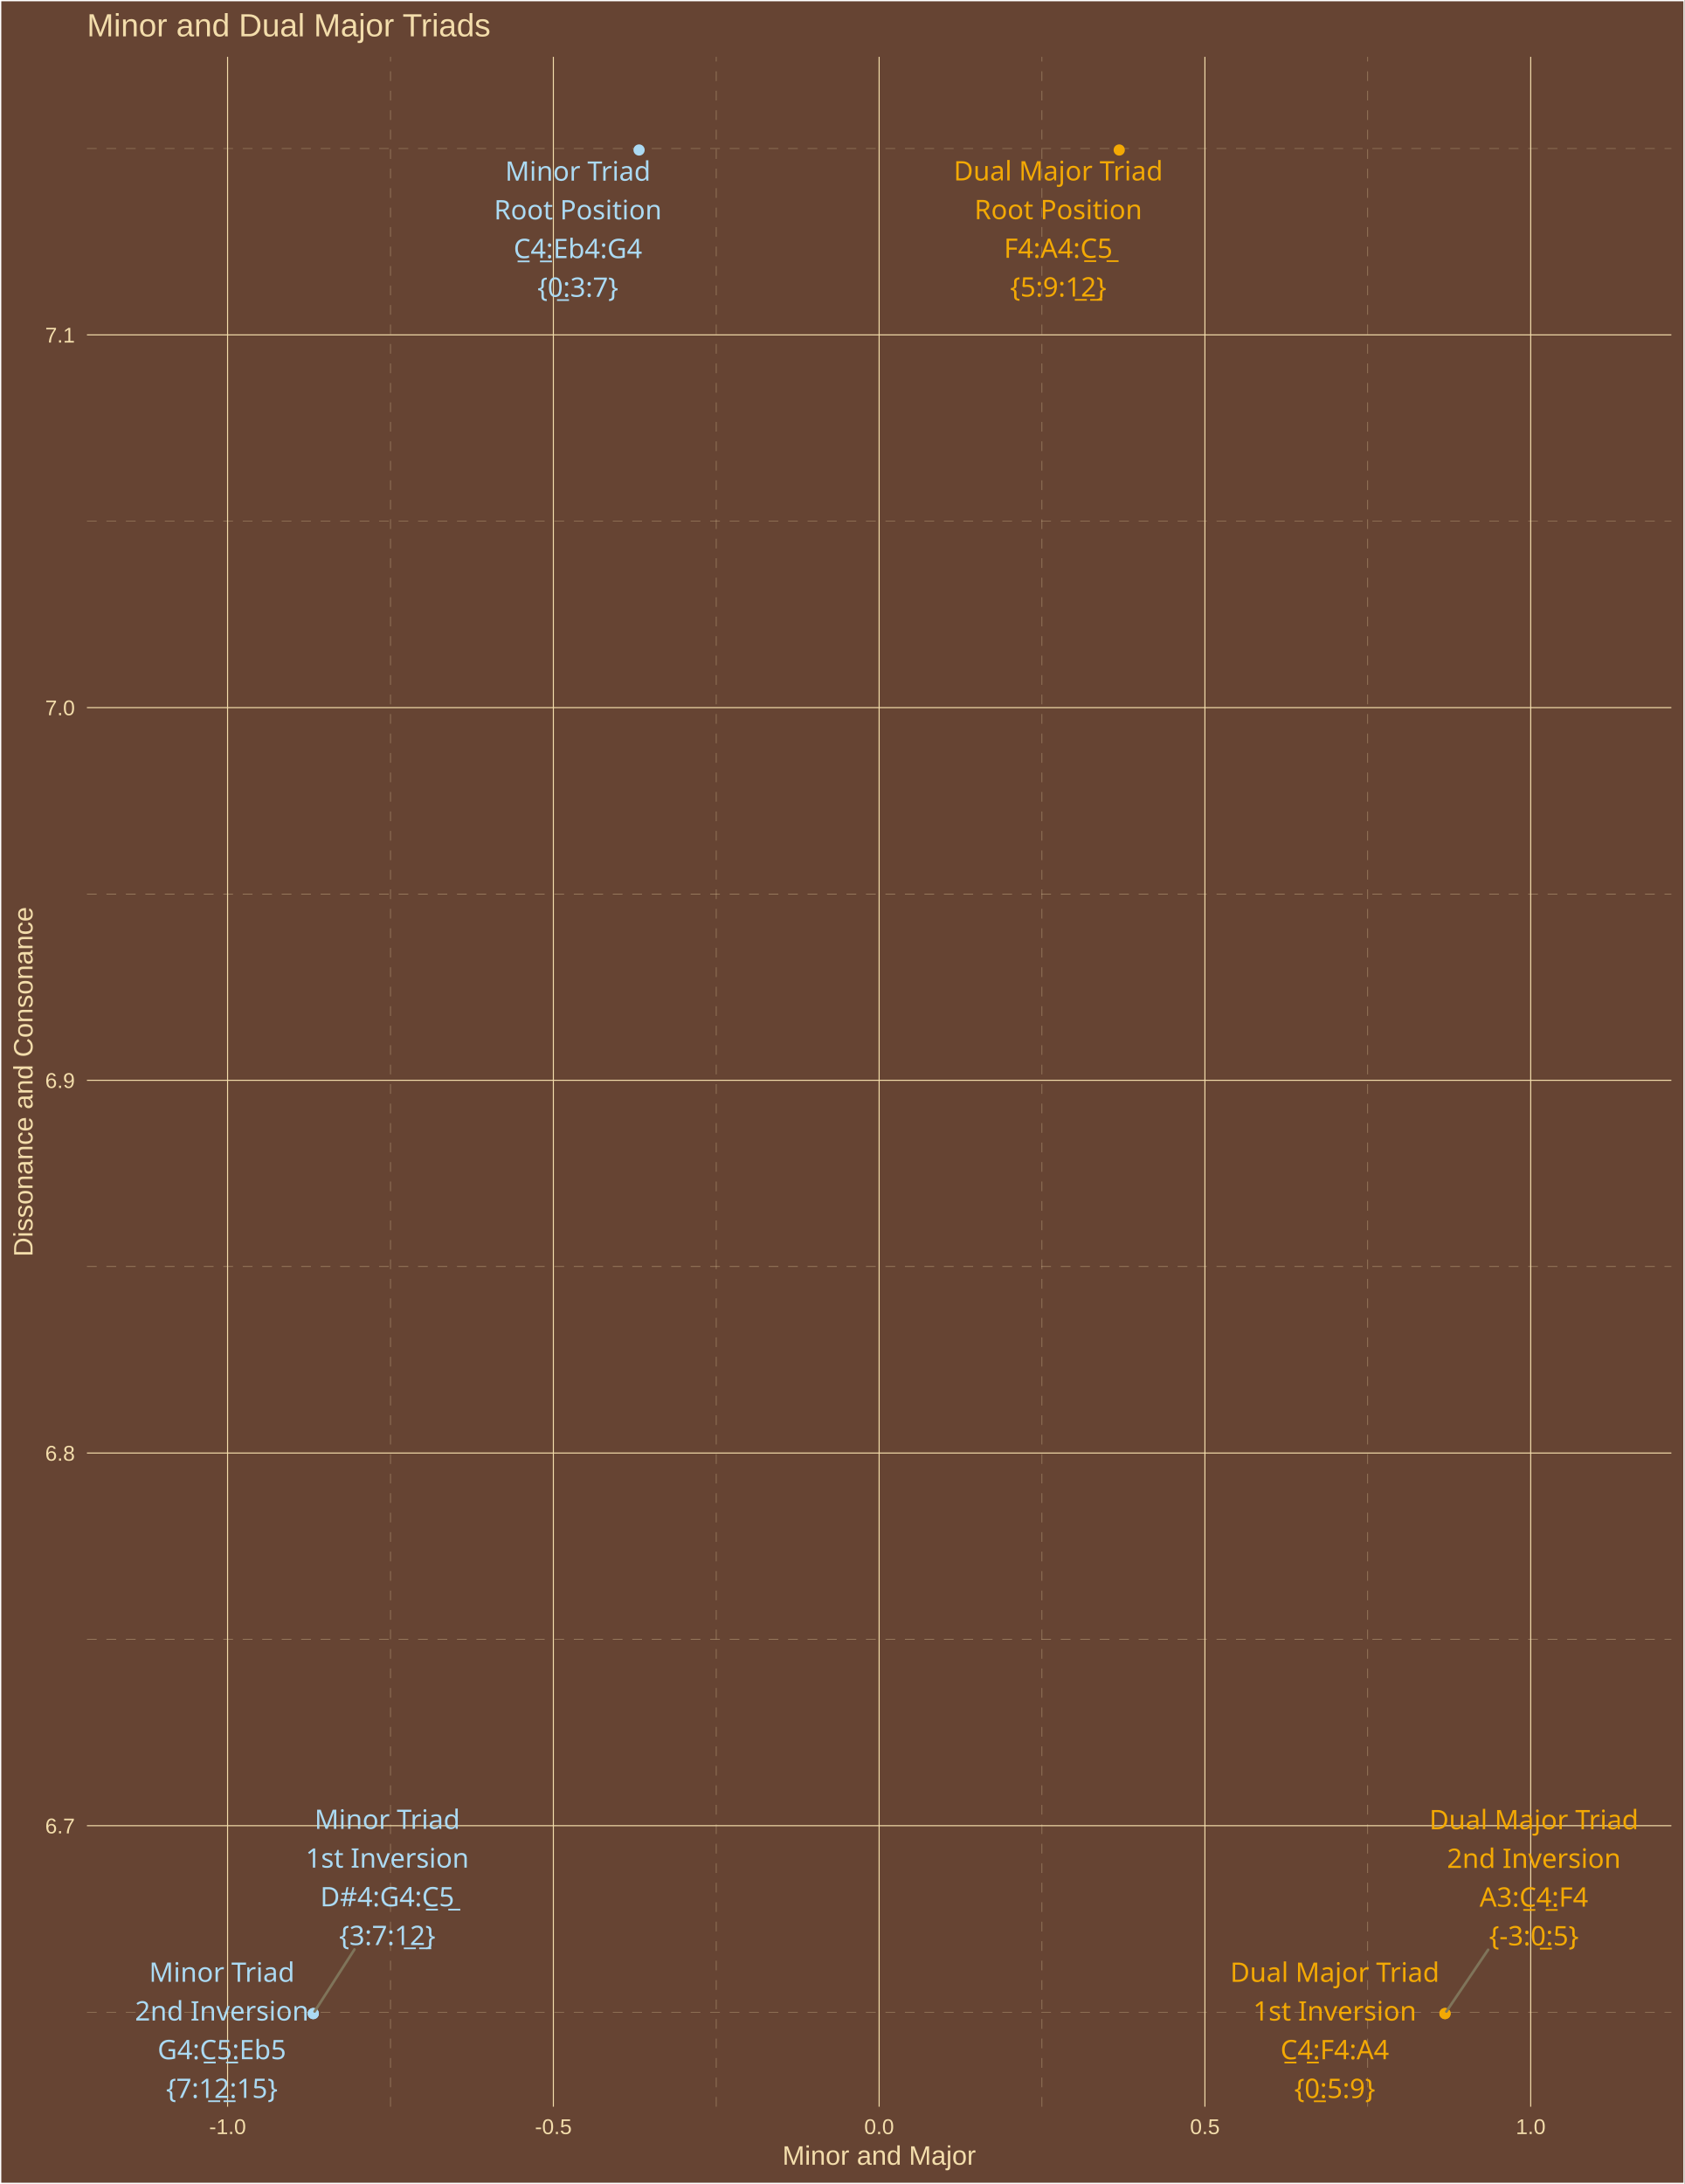
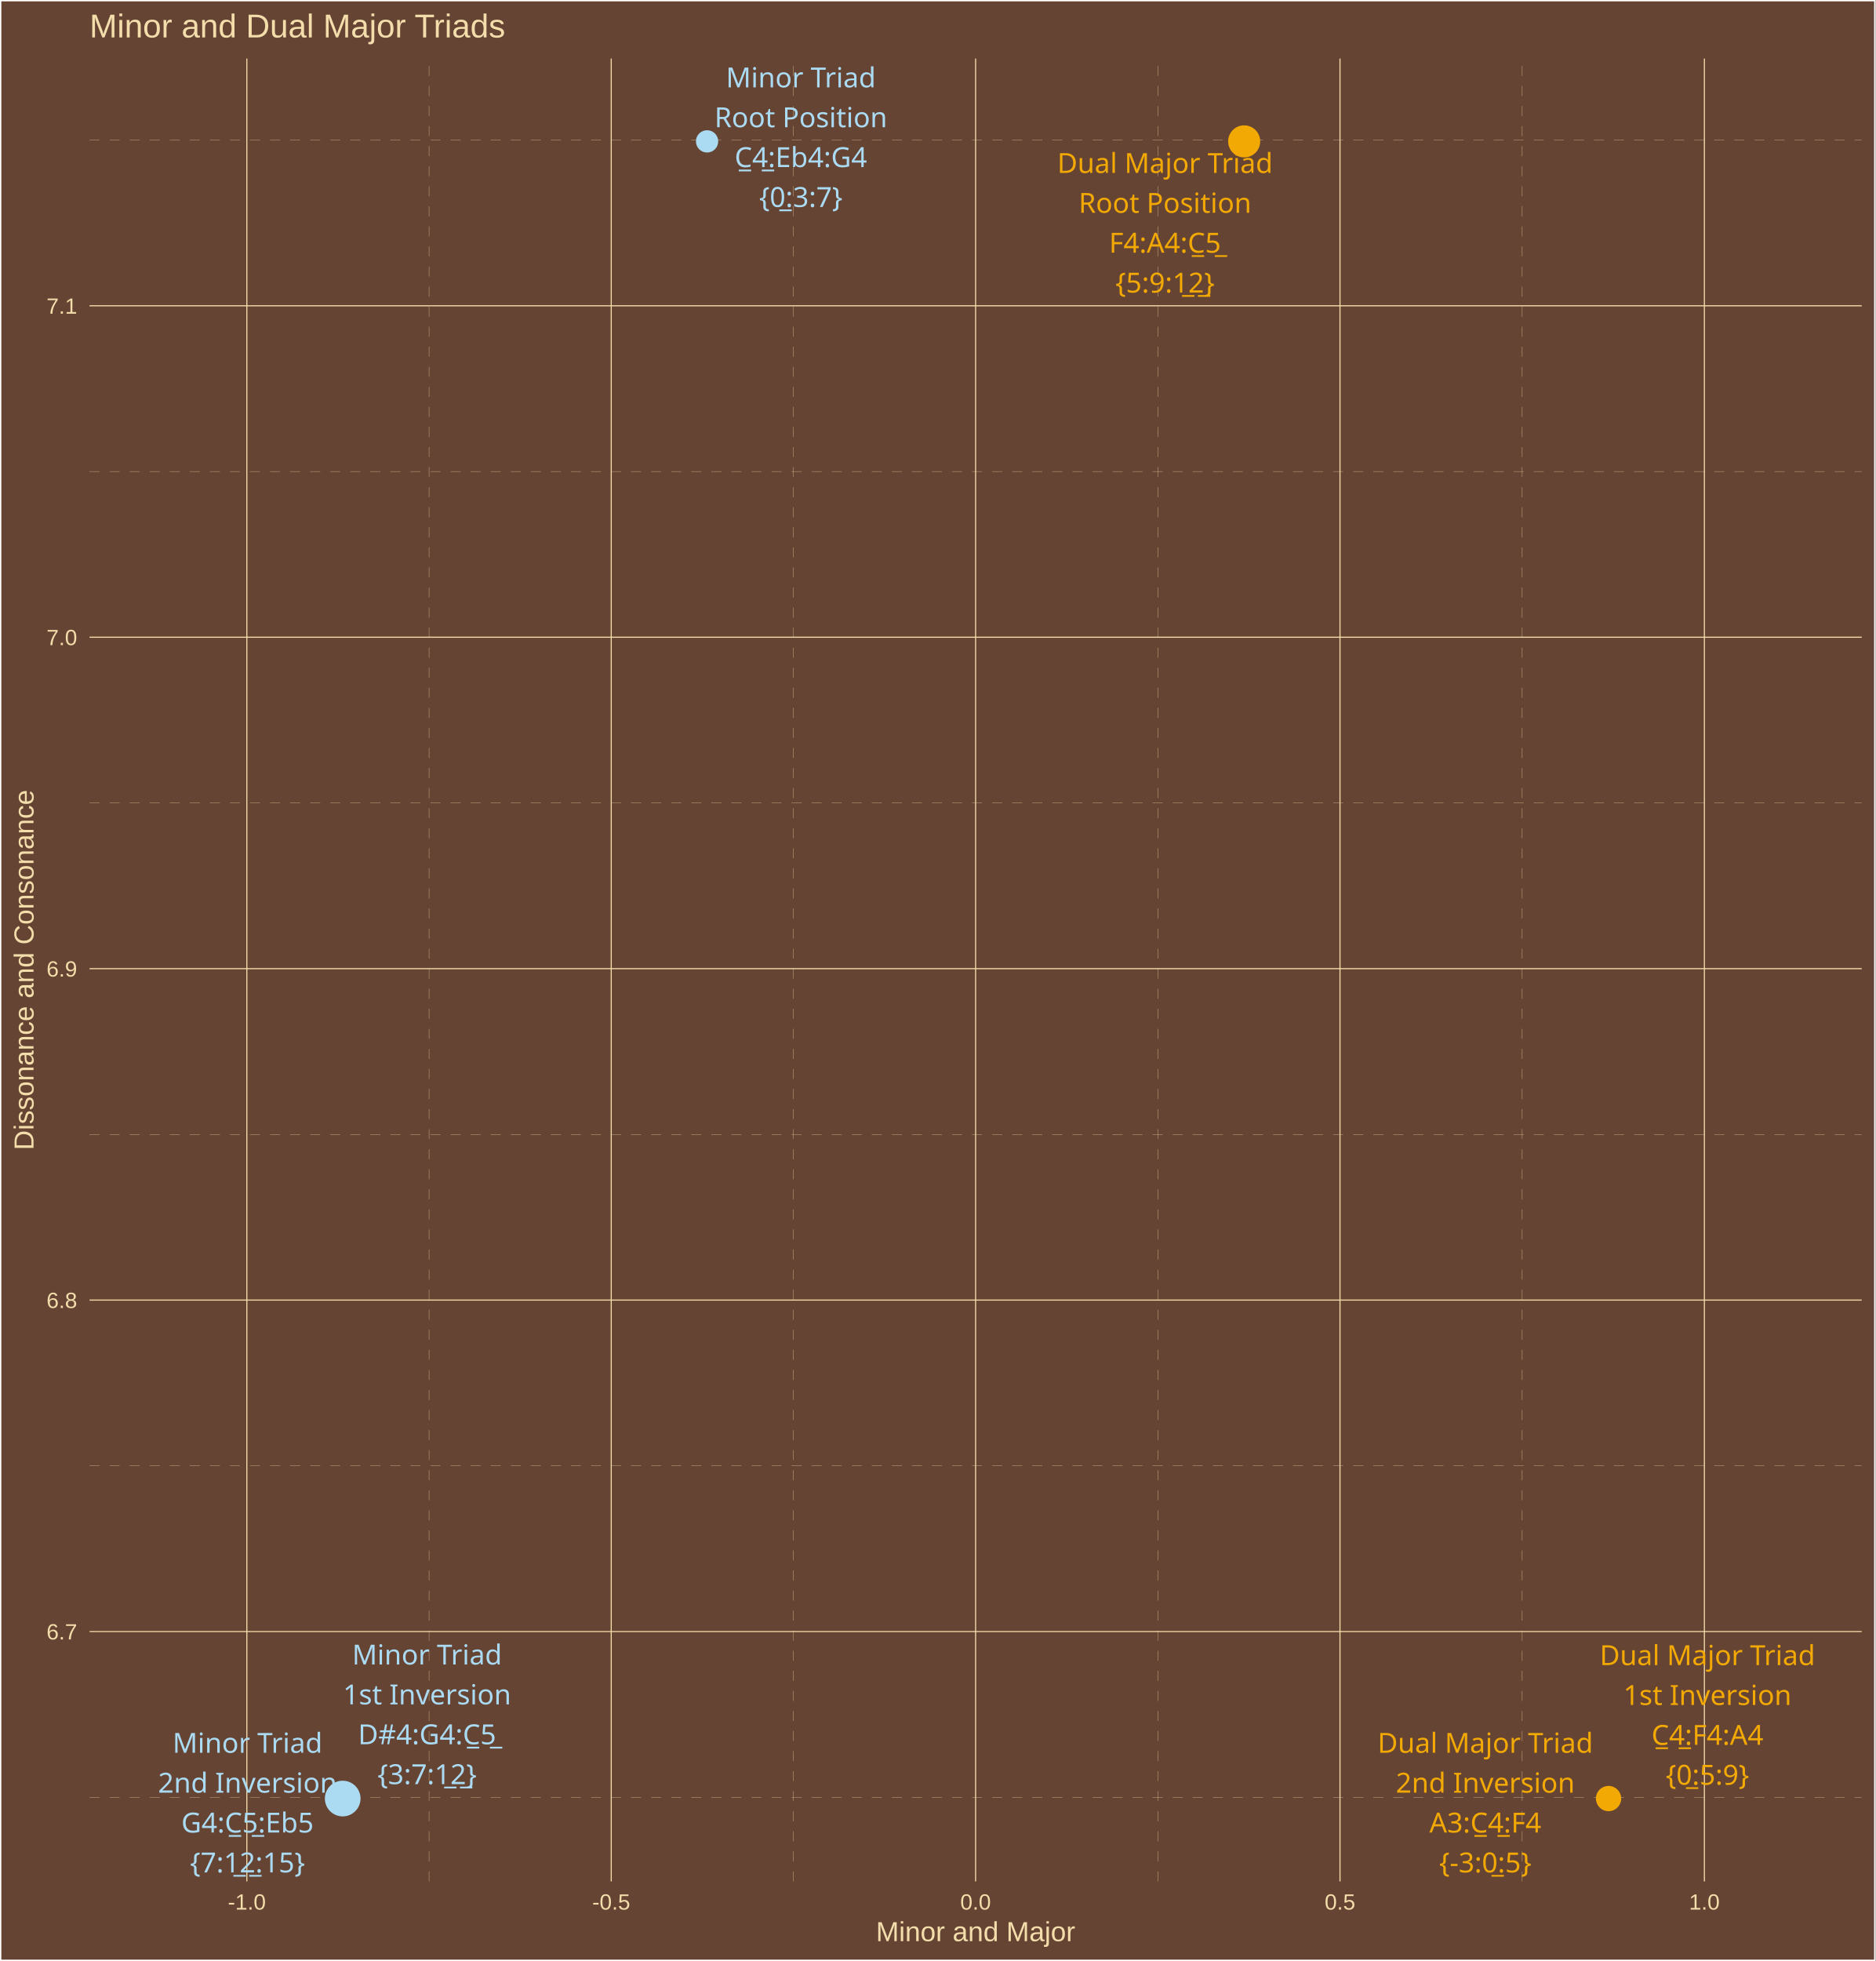
- <svg xmlns="http://www.w3.org/2000/svg" class="svglite" width="692.00pt" height="897.00pt" viewBox="0 0 692.00 897.00">
+ <svg xmlns="http://www.w3.org/2000/svg" class="svglite" width="748.00pt" height="782.00pt" viewBox="0 0 748.00 782.00">
  <defs>
    <style type="text/css">
    .svglite line, .svglite polyline, .svglite polygon, .svglite path, .svglite rect, .svglite circle {
      fill: none;
      stroke: #000000;
      stroke-linecap: round;
      stroke-linejoin: round;
      stroke-miterlimit: 10.00;
    }
    .svglite text {
      white-space: pre;
    }
  </style>
  </defs>
  <rect width="100%" height="100%" style="stroke: none; fill: #664433;" />
  <defs>
-     <clipPath id="cpMC4wMHw2OTIuMDB8MC4wMHw4OTcuMDA=">
-       <rect x="0.00" y="0.00" width="692.00" height="897.00" />
+     <clipPath id="cpMC4wMHw3NDguMDB8MC4wMHw3ODIuMDA=">
+       <rect x="0.00" y="0.00" width="748.00" height="782.00" />
    </clipPath>
  </defs>
-   <g clip-path="url(#cpMC4wMHw2OTIuMDB8MC4wMHw4OTcuMDA=)">
-     <rect x="-0" y="0" width="692.00" height="897.00" style="stroke-width: 1.07; stroke: #FFFFFF; fill: #664433;" />
+   <g clip-path="url(#cpMC4wMHw3NDguMDB8MC4wMHw3ODIuMDA=)">
+     <rect x="-0" y="0" width="748.00" height="782.00" style="stroke-width: 1.07; stroke: #FFFFFF; fill: #664433;" />
  </g>
  <defs>
-     <clipPath id="cpMzUuNzF8Njg2LjUyfDIzLjM0fDg2NS4yNw==">
-       <rect x="35.71" y="23.34" width="650.81" height="841.93" />
+     <clipPath id="cpMzUuNzF8NzQyLjUyfDIzLjM0fDc1MC4yNw==">
+       <rect x="35.71" y="23.34" width="706.81" height="726.93" />
    </clipPath>
  </defs>
-   <g clip-path="url(#cpMzUuNzF8Njg2LjUyfDIzLjM0fDg2NS4yNw==)">
-     <rect x="35.71" y="23.34" width="650.81" height="841.93" style="stroke-width: 1.07; stroke: none; fill: #664433;" />
-     <polyline points="35.71,826.39 686.52,826.39 " style="stroke-width: 0.11; stroke: #F3DDAB; stroke-dasharray: 4.00,4.00; stroke-linecap: butt;" />
-     <polyline points="35.71,673.31 686.52,673.31 " style="stroke-width: 0.11; stroke: #F3DDAB; stroke-dasharray: 4.00,4.00; stroke-linecap: butt;" />
-     <polyline points="35.71,520.23 686.52,520.23 " style="stroke-width: 0.11; stroke: #F3DDAB; stroke-dasharray: 4.00,4.00; stroke-linecap: butt;" />
-     <polyline points="35.71,367.16 686.52,367.16 " style="stroke-width: 0.11; stroke: #F3DDAB; stroke-dasharray: 4.00,4.00; stroke-linecap: butt;" />
-     <polyline points="35.71,214.08 686.52,214.08 " style="stroke-width: 0.11; stroke: #F3DDAB; stroke-dasharray: 4.00,4.00; stroke-linecap: butt;" />
-     <polyline points="35.71,61.00 686.52,61.00 " style="stroke-width: 0.11; stroke: #F3DDAB; stroke-dasharray: 4.00,4.00; stroke-linecap: butt;" />
-     <polyline points="160.39,865.27 160.39,23.34 " style="stroke-width: 0.11; stroke: #F3DDAB; stroke-dasharray: 4.00,4.00; stroke-linecap: butt;" />
-     <polyline points="294.21,865.27 294.21,23.34 " style="stroke-width: 0.11; stroke: #F3DDAB; stroke-dasharray: 4.00,4.00; stroke-linecap: butt;" />
-     <polyline points="428.02,865.27 428.02,23.34 " style="stroke-width: 0.11; stroke: #F3DDAB; stroke-dasharray: 4.00,4.00; stroke-linecap: butt;" />
-     <polyline points="561.84,865.27 561.84,23.34 " style="stroke-width: 0.11; stroke: #F3DDAB; stroke-dasharray: 4.00,4.00; stroke-linecap: butt;" />
-     <polyline points="35.71,749.85 686.52,749.85 " style="stroke-width: 0.43; stroke: #F3DDAB; stroke-linecap: butt;" />
-     <polyline points="35.71,596.77 686.52,596.77 " style="stroke-width: 0.43; stroke: #F3DDAB; stroke-linecap: butt;" />
-     <polyline points="35.71,443.69 686.52,443.69 " style="stroke-width: 0.43; stroke: #F3DDAB; stroke-linecap: butt;" />
-     <polyline points="35.71,290.62 686.52,290.62 " style="stroke-width: 0.43; stroke: #F3DDAB; stroke-linecap: butt;" />
-     <polyline points="35.71,137.54 686.52,137.54 " style="stroke-width: 0.43; stroke: #F3DDAB; stroke-linecap: butt;" />
-     <polyline points="93.48,865.27 93.48,23.34 " style="stroke-width: 0.43; stroke: #F3DDAB; stroke-linecap: butt;" />
-     <polyline points="227.30,865.27 227.30,23.34 " style="stroke-width: 0.43; stroke: #F3DDAB; stroke-linecap: butt;" />
-     <polyline points="361.11,865.27 361.11,23.34 " style="stroke-width: 0.43; stroke: #F3DDAB; stroke-linecap: butt;" />
-     <polyline points="494.93,865.27 494.93,23.34 " style="stroke-width: 0.43; stroke: #F3DDAB; stroke-linecap: butt;" />
-     <polyline points="628.75,865.27 628.75,23.34 " style="stroke-width: 0.43; stroke: #F3DDAB; stroke-linecap: butt;" />
-     <circle cx="262.50" cy="61.61" r="1.95" style="stroke-width: 0.71; stroke: #ABDAF3; fill: #ABDAF3;" />
-     <circle cx="128.68" cy="827.00" r="1.95" style="stroke-width: 0.71; stroke: #ABDAF3; fill: #ABDAF3;" />
-     <circle cx="128.68" cy="827.00" r="1.95" style="stroke-width: 0.71; stroke: #ABDAF3; fill: #ABDAF3;" />
-     <circle cx="459.73" cy="61.61" r="1.95" style="stroke-width: 0.71; stroke: #F3A904; fill: #F3A904;" />
-     <circle cx="593.55" cy="827.00" r="1.95" style="stroke-width: 0.71; stroke: #F3A904; fill: #F3A904;" />
-     <circle cx="593.55" cy="827.00" r="1.95" style="stroke-width: 0.71; stroke: #F3A904; fill: #F3A904;" />
-     <line x1="145.59" y1="800.66" x2="129.23" y2="826.14" style="stroke-width: 1.07; stroke: #7F745A;" />
-     <line x1="611.26" y1="800.79" x2="594.11" y2="826.16" style="stroke-width: 1.07; stroke: #7F745A;" />
-     <text x="237.37" y="74.21" text-anchor="middle" style="font-size: 11.04px;fill: #ABDAF3; font-family: &quot;Arial Unicode MS&quot;;" textLength="55.77px" lengthAdjust="spacingAndGlyphs">Minor Triad</text>
-     <text x="237.37" y="90.11" text-anchor="middle" style="font-size: 11.04px;fill: #ABDAF3; font-family: &quot;Arial Unicode MS&quot;;" textLength="65.61px" lengthAdjust="spacingAndGlyphs">Root Position</text>
-     <text x="237.37" y="106.01" text-anchor="middle" style="font-size: 11.04px;fill: #ABDAF3; font-family: &quot;Arial Unicode MS&quot;;" textLength="54.58px" lengthAdjust="spacingAndGlyphs">C̲4̲:Eb4:G4</text>
-     <text x="237.37" y="121.90" text-anchor="middle" style="font-size: 11.04px;fill: #ABDAF3; font-family: &quot;Arial Unicode MS&quot;;" textLength="31.91px" lengthAdjust="spacingAndGlyphs">{0̲:3:7}</text>
-     <text x="159.07" y="751.17" text-anchor="middle" style="font-size: 11.04px;fill: #ABDAF3; font-family: &quot;Arial Unicode MS&quot;;" textLength="55.77px" lengthAdjust="spacingAndGlyphs">Minor Triad</text>
-     <text x="159.07" y="767.07" text-anchor="middle" style="font-size: 11.04px;fill: #ABDAF3; font-family: &quot;Arial Unicode MS&quot;;" textLength="62.54px" lengthAdjust="spacingAndGlyphs">1st Inversion</text>
-     <text x="159.07" y="782.96" text-anchor="middle" style="font-size: 11.04px;fill: #ABDAF3; font-family: &quot;Arial Unicode MS&quot;;" textLength="55.18px" lengthAdjust="spacingAndGlyphs">D#4:G4:C̲5̲</text>
-     <text x="159.07" y="798.86" text-anchor="middle" style="font-size: 11.04px;fill: #ABDAF3; font-family: &quot;Arial Unicode MS&quot;;" textLength="38.04px" lengthAdjust="spacingAndGlyphs">{3:7:1̲2̲}</text>
-     <text x="91.13" y="813.95" text-anchor="middle" style="font-size: 11.04px;fill: #ABDAF3; font-family: &quot;Arial Unicode MS&quot;;" textLength="55.77px" lengthAdjust="spacingAndGlyphs">Minor Triad</text>
-     <text x="91.13" y="829.85" text-anchor="middle" style="font-size: 11.04px;fill: #ABDAF3; font-family: &quot;Arial Unicode MS&quot;;" textLength="66.23px" lengthAdjust="spacingAndGlyphs">2nd Inversion</text>
-     <text x="91.13" y="845.75" text-anchor="middle" style="font-size: 11.04px;fill: #ABDAF3; font-family: &quot;Arial Unicode MS&quot;;" textLength="54.58px" lengthAdjust="spacingAndGlyphs">G4:C̲5̲:Eb5</text>
-     <text x="91.13" y="861.64" text-anchor="middle" style="font-size: 11.04px;fill: #ABDAF3; font-family: &quot;Arial Unicode MS&quot;;" textLength="44.18px" lengthAdjust="spacingAndGlyphs">{7:1̲2̲:15}</text>
-     <text x="434.69" y="74.11" text-anchor="middle" style="font-size: 11.04px;fill: #F3A904; font-family: &quot;Arial Unicode MS&quot;;" textLength="81.52px" lengthAdjust="spacingAndGlyphs">Dual Major Triad</text>
-     <text x="434.69" y="90.00" text-anchor="middle" style="font-size: 11.04px;fill: #F3A904; font-family: &quot;Arial Unicode MS&quot;;" textLength="65.61px" lengthAdjust="spacingAndGlyphs">Root Position</text>
-     <text x="434.69" y="105.90" text-anchor="middle" style="font-size: 11.04px;fill: #F3A904; font-family: &quot;Arial Unicode MS&quot;;" textLength="46.60px" lengthAdjust="spacingAndGlyphs">F4:A4:C̲5̲</text>
-     <text x="434.69" y="121.80" text-anchor="middle" style="font-size: 11.04px;fill: #F3A904; font-family: &quot;Arial Unicode MS&quot;;" textLength="38.04px" lengthAdjust="spacingAndGlyphs">{5:9:1̲2̲}</text>
-     <text x="548.27" y="813.97" text-anchor="middle" style="font-size: 11.04px;fill: #F3A904; font-family: &quot;Arial Unicode MS&quot;;" textLength="81.52px" lengthAdjust="spacingAndGlyphs">Dual Major Triad</text>
-     <text x="548.27" y="829.87" text-anchor="middle" style="font-size: 11.04px;fill: #F3A904; font-family: &quot;Arial Unicode MS&quot;;" textLength="62.54px" lengthAdjust="spacingAndGlyphs">1st Inversion</text>
-     <text x="548.27" y="845.77" text-anchor="middle" style="font-size: 11.04px;fill: #F3A904; font-family: &quot;Arial Unicode MS&quot;;" textLength="46.60px" lengthAdjust="spacingAndGlyphs">C̲4̲:F4:A4</text>
-     <text x="548.27" y="861.67" text-anchor="middle" style="font-size: 11.04px;fill: #F3A904; font-family: &quot;Arial Unicode MS&quot;;" textLength="31.91px" lengthAdjust="spacingAndGlyphs">{0̲:5:9}</text>
-     <text x="630.05" y="751.30" text-anchor="middle" style="font-size: 11.04px;fill: #F3A904; font-family: &quot;Arial Unicode MS&quot;;" textLength="81.52px" lengthAdjust="spacingAndGlyphs">Dual Major Triad</text>
-     <text x="630.05" y="767.19" text-anchor="middle" style="font-size: 11.04px;fill: #F3A904; font-family: &quot;Arial Unicode MS&quot;;" textLength="66.23px" lengthAdjust="spacingAndGlyphs">2nd Inversion</text>
-     <text x="630.05" y="783.09" text-anchor="middle" style="font-size: 11.04px;fill: #F3A904; font-family: &quot;Arial Unicode MS&quot;;" textLength="46.60px" lengthAdjust="spacingAndGlyphs">A3:C̲4̲:F4</text>
-     <text x="630.05" y="798.99" text-anchor="middle" style="font-size: 11.04px;fill: #F3A904; font-family: &quot;Arial Unicode MS&quot;;" textLength="35.58px" lengthAdjust="spacingAndGlyphs">{-3:0̲:5}</text>
+   <g clip-path="url(#cpMzUuNzF8NzQyLjUyfDIzLjM0fDc1MC4yNw==)">
+     <rect x="35.71" y="23.34" width="706.81" height="726.93" style="stroke-width: 1.07; stroke: none; fill: #664433;" />
+     <polyline points="35.71,716.70 742.52,716.70 " style="stroke-width: 0.11; stroke: #F3DDAB; stroke-dasharray: 4.00,4.00; stroke-linecap: butt;" />
+     <polyline points="35.71,584.53 742.52,584.53 " style="stroke-width: 0.11; stroke: #F3DDAB; stroke-dasharray: 4.00,4.00; stroke-linecap: butt;" />
+     <polyline points="35.71,452.36 742.52,452.36 " style="stroke-width: 0.11; stroke: #F3DDAB; stroke-dasharray: 4.00,4.00; stroke-linecap: butt;" />
+     <polyline points="35.71,320.19 742.52,320.19 " style="stroke-width: 0.11; stroke: #F3DDAB; stroke-dasharray: 4.00,4.00; stroke-linecap: butt;" />
+     <polyline points="35.71,188.02 742.52,188.02 " style="stroke-width: 0.11; stroke: #F3DDAB; stroke-dasharray: 4.00,4.00; stroke-linecap: butt;" />
+     <polyline points="35.71,55.85 742.52,55.85 " style="stroke-width: 0.11; stroke: #F3DDAB; stroke-dasharray: 4.00,4.00; stroke-linecap: butt;" />
+     <polyline points="171.12,750.27 171.12,23.34 " style="stroke-width: 0.11; stroke: #F3DDAB; stroke-dasharray: 4.00,4.00; stroke-linecap: butt;" />
+     <polyline points="316.45,750.27 316.45,23.34 " style="stroke-width: 0.11; stroke: #F3DDAB; stroke-dasharray: 4.00,4.00; stroke-linecap: butt;" />
+     <polyline points="461.78,750.27 461.78,23.34 " style="stroke-width: 0.11; stroke: #F3DDAB; stroke-dasharray: 4.00,4.00; stroke-linecap: butt;" />
+     <polyline points="607.11,750.27 607.11,23.34 " style="stroke-width: 0.11; stroke: #F3DDAB; stroke-dasharray: 4.00,4.00; stroke-linecap: butt;" />
+     <polyline points="35.71,650.62 742.52,650.62 " style="stroke-width: 0.43; stroke: #F3DDAB; stroke-linecap: butt;" />
+     <polyline points="35.71,518.45 742.52,518.45 " style="stroke-width: 0.43; stroke: #F3DDAB; stroke-linecap: butt;" />
+     <polyline points="35.71,386.28 742.52,386.28 " style="stroke-width: 0.43; stroke: #F3DDAB; stroke-linecap: butt;" />
+     <polyline points="35.71,254.11 742.52,254.11 " style="stroke-width: 0.43; stroke: #F3DDAB; stroke-linecap: butt;" />
+     <polyline points="35.71,121.94 742.52,121.94 " style="stroke-width: 0.43; stroke: #F3DDAB; stroke-linecap: butt;" />
+     <polyline points="98.45,750.27 98.45,23.34 " style="stroke-width: 0.43; stroke: #F3DDAB; stroke-linecap: butt;" />
+     <polyline points="243.78,750.27 243.78,23.34 " style="stroke-width: 0.43; stroke: #F3DDAB; stroke-linecap: butt;" />
+     <polyline points="389.11,750.27 389.11,23.34 " style="stroke-width: 0.43; stroke: #F3DDAB; stroke-linecap: butt;" />
+     <polyline points="534.44,750.27 534.44,23.34 " style="stroke-width: 0.43; stroke: #F3DDAB; stroke-linecap: butt;" />
+     <polyline points="679.77,750.27 679.77,23.34 " style="stroke-width: 0.43; stroke: #F3DDAB; stroke-linecap: butt;" />
+     <circle cx="282.01" cy="56.38" r="1.95" style="stroke-width: 0.71; stroke: #ABDAF3; fill: #ABDAF3;" />
+     <circle cx="136.68" cy="717.22" r="1.95" style="stroke-width: 0.71; stroke: #ABDAF3; fill: #ABDAF3;" />
+     <circle cx="136.68" cy="717.22" r="1.95" style="stroke-width: 0.71; stroke: #ABDAF3; fill: #ABDAF3;" />
+     <circle cx="496.22" cy="56.38" r="1.95" style="stroke-width: 0.71; stroke: #F3A904; fill: #F3A904;" />
+     <circle cx="641.55" cy="717.22" r="1.95" style="stroke-width: 0.71; stroke: #F3A904; fill: #F3A904;" />
+     <circle cx="641.55" cy="717.22" r="1.95" style="stroke-width: 0.71; stroke: #F3A904; fill: #F3A904;" />
+     <circle cx="282.01" cy="56.38" r="4.09" style="stroke-width: 0.71; stroke: #ABDAF3; fill: #ABDAF3;" />
+     <circle cx="136.68" cy="717.22" r="5.64" style="stroke-width: 0.71; stroke: #ABDAF3; fill: #ABDAF3;" />
+     <circle cx="136.68" cy="717.22" r="6.76" style="stroke-width: 0.71; stroke: #ABDAF3; fill: #ABDAF3;" />
+     <circle cx="496.22" cy="56.38" r="6.04" style="stroke-width: 0.71; stroke: #F3A904; fill: #F3A904;" />
+     <circle cx="641.55" cy="717.22" r="4.69" style="stroke-width: 0.71; stroke: #F3A904; fill: #F3A904;" />
+     <circle cx="641.55" cy="717.22" r="1.42" style="stroke-width: 0.71; stroke: #F3A904; fill: #F3A904;" />
+     <text x="319.41" y="34.84" text-anchor="middle" style="font-size: 11.04px;fill: #ABDAF3; font-family: &quot;Arial Unicode MS&quot;;" textLength="55.77px" lengthAdjust="spacingAndGlyphs">Minor Triad</text>
+     <text x="319.41" y="50.73" text-anchor="middle" style="font-size: 11.04px;fill: #ABDAF3; font-family: &quot;Arial Unicode MS&quot;;" textLength="65.61px" lengthAdjust="spacingAndGlyphs">Root Position</text>
+     <text x="319.41" y="66.63" text-anchor="middle" style="font-size: 11.04px;fill: #ABDAF3; font-family: &quot;Arial Unicode MS&quot;;" textLength="54.58px" lengthAdjust="spacingAndGlyphs">C̲4̲:Eb4:G4</text>
+     <text x="319.41" y="82.53" text-anchor="middle" style="font-size: 11.04px;fill: #ABDAF3; font-family: &quot;Arial Unicode MS&quot;;" textLength="31.91px" lengthAdjust="spacingAndGlyphs">{0̲:3:7}</text>
+     <text x="170.33" y="663.77" text-anchor="middle" style="font-size: 11.04px;fill: #ABDAF3; font-family: &quot;Arial Unicode MS&quot;;" textLength="55.77px" lengthAdjust="spacingAndGlyphs">Minor Triad</text>
+     <text x="170.33" y="679.67" text-anchor="middle" style="font-size: 11.04px;fill: #ABDAF3; font-family: &quot;Arial Unicode MS&quot;;" textLength="62.54px" lengthAdjust="spacingAndGlyphs">1st Inversion</text>
+     <text x="170.33" y="695.57" text-anchor="middle" style="font-size: 11.04px;fill: #ABDAF3; font-family: &quot;Arial Unicode MS&quot;;" textLength="55.18px" lengthAdjust="spacingAndGlyphs">D#4:G4:C̲5̲</text>
+     <text x="170.33" y="711.47" text-anchor="middle" style="font-size: 11.04px;fill: #ABDAF3; font-family: &quot;Arial Unicode MS&quot;;" textLength="38.04px" lengthAdjust="spacingAndGlyphs">{3:7:1̲2̲}</text>
+     <text x="98.71" y="698.97" text-anchor="middle" style="font-size: 11.04px;fill: #ABDAF3; font-family: &quot;Arial Unicode MS&quot;;" textLength="55.77px" lengthAdjust="spacingAndGlyphs">Minor Triad</text>
+     <text x="98.71" y="714.87" text-anchor="middle" style="font-size: 11.04px;fill: #ABDAF3; font-family: &quot;Arial Unicode MS&quot;;" textLength="66.23px" lengthAdjust="spacingAndGlyphs">2nd Inversion</text>
+     <text x="98.71" y="730.77" text-anchor="middle" style="font-size: 11.04px;fill: #ABDAF3; font-family: &quot;Arial Unicode MS&quot;;" textLength="54.58px" lengthAdjust="spacingAndGlyphs">G4:C̲5̲:Eb5</text>
+     <text x="98.71" y="746.67" text-anchor="middle" style="font-size: 11.04px;fill: #ABDAF3; font-family: &quot;Arial Unicode MS&quot;;" textLength="44.18px" lengthAdjust="spacingAndGlyphs">{7:1̲2̲:15}</text>
+     <text x="464.65" y="68.97" text-anchor="middle" style="font-size: 11.04px;fill: #F3A904; font-family: &quot;Arial Unicode MS&quot;;" textLength="81.52px" lengthAdjust="spacingAndGlyphs">Dual Major Triad</text>
+     <text x="464.65" y="84.86" text-anchor="middle" style="font-size: 11.04px;fill: #F3A904; font-family: &quot;Arial Unicode MS&quot;;" textLength="65.61px" lengthAdjust="spacingAndGlyphs">Root Position</text>
+     <text x="464.65" y="100.76" text-anchor="middle" style="font-size: 11.04px;fill: #F3A904; font-family: &quot;Arial Unicode MS&quot;;" textLength="46.60px" lengthAdjust="spacingAndGlyphs">F4:A4:C̲5̲</text>
+     <text x="464.65" y="116.66" text-anchor="middle" style="font-size: 11.04px;fill: #F3A904; font-family: &quot;Arial Unicode MS&quot;;" textLength="38.04px" lengthAdjust="spacingAndGlyphs">{5:9:1̲2̲}</text>
+     <text x="680.99" y="664.01" text-anchor="middle" style="font-size: 11.04px;fill: #F3A904; font-family: &quot;Arial Unicode MS&quot;;" textLength="81.52px" lengthAdjust="spacingAndGlyphs">Dual Major Triad</text>
+     <text x="680.99" y="679.90" text-anchor="middle" style="font-size: 11.04px;fill: #F3A904; font-family: &quot;Arial Unicode MS&quot;;" textLength="62.54px" lengthAdjust="spacingAndGlyphs">1st Inversion</text>
+     <text x="680.99" y="695.80" text-anchor="middle" style="font-size: 11.04px;fill: #F3A904; font-family: &quot;Arial Unicode MS&quot;;" textLength="46.60px" lengthAdjust="spacingAndGlyphs">C̲4̲:F4:A4</text>
+     <text x="680.99" y="711.70" text-anchor="middle" style="font-size: 11.04px;fill: #F3A904; font-family: &quot;Arial Unicode MS&quot;;" textLength="31.91px" lengthAdjust="spacingAndGlyphs">{0̲:5:9}</text>
+     <text x="592.40" y="698.97" text-anchor="middle" style="font-size: 11.04px;fill: #F3A904; font-family: &quot;Arial Unicode MS&quot;;" textLength="81.52px" lengthAdjust="spacingAndGlyphs">Dual Major Triad</text>
+     <text x="592.40" y="714.87" text-anchor="middle" style="font-size: 11.04px;fill: #F3A904; font-family: &quot;Arial Unicode MS&quot;;" textLength="66.23px" lengthAdjust="spacingAndGlyphs">2nd Inversion</text>
+     <text x="592.40" y="730.77" text-anchor="middle" style="font-size: 11.04px;fill: #F3A904; font-family: &quot;Arial Unicode MS&quot;;" textLength="46.60px" lengthAdjust="spacingAndGlyphs">A3:C̲4̲:F4</text>
+     <text x="592.40" y="746.67" text-anchor="middle" style="font-size: 11.04px;fill: #F3A904; font-family: &quot;Arial Unicode MS&quot;;" textLength="35.58px" lengthAdjust="spacingAndGlyphs">{-3:0̲:5}</text>
  </g>
-   <g clip-path="url(#cpMC4wMHw2OTIuMDB8MC4wMHw4OTcuMDA=)">
-     <text x="30.78" y="753.00" text-anchor="end" style="font-size: 8.80px;fill: #F3DDAB; font-family: &quot;Arial&quot;;" textLength="12.23px" lengthAdjust="spacingAndGlyphs">6.7</text>
-     <text x="30.78" y="599.93" text-anchor="end" style="font-size: 8.80px;fill: #F3DDAB; font-family: &quot;Arial&quot;;" textLength="12.23px" lengthAdjust="spacingAndGlyphs">6.8</text>
-     <text x="30.78" y="446.85" text-anchor="end" style="font-size: 8.80px;fill: #F3DDAB; font-family: &quot;Arial&quot;;" textLength="12.23px" lengthAdjust="spacingAndGlyphs">6.9</text>
-     <text x="30.78" y="293.77" text-anchor="end" style="font-size: 8.80px;fill: #F3DDAB; font-family: &quot;Arial&quot;;" textLength="12.23px" lengthAdjust="spacingAndGlyphs">7.0</text>
-     <text x="30.78" y="140.69" text-anchor="end" style="font-size: 8.80px;fill: #F3DDAB; font-family: &quot;Arial&quot;;" textLength="12.23px" lengthAdjust="spacingAndGlyphs">7.1</text>
-     <text x="93.48" y="876.50" text-anchor="middle" style="font-size: 8.80px;fill: #F3DDAB; font-family: &quot;Arial&quot;;" textLength="15.16px" lengthAdjust="spacingAndGlyphs">-1.0</text>
-     <text x="227.30" y="876.50" text-anchor="middle" style="font-size: 8.80px;fill: #F3DDAB; font-family: &quot;Arial&quot;;" textLength="15.16px" lengthAdjust="spacingAndGlyphs">-0.5</text>
-     <text x="361.11" y="876.50" text-anchor="middle" style="font-size: 8.80px;fill: #F3DDAB; font-family: &quot;Arial&quot;;" textLength="12.23px" lengthAdjust="spacingAndGlyphs">0.0</text>
-     <text x="494.93" y="876.50" text-anchor="middle" style="font-size: 8.80px;fill: #F3DDAB; font-family: &quot;Arial&quot;;" textLength="12.23px" lengthAdjust="spacingAndGlyphs">0.5</text>
-     <text x="628.75" y="876.50" text-anchor="middle" style="font-size: 8.80px;fill: #F3DDAB; font-family: &quot;Arial&quot;;" textLength="12.23px" lengthAdjust="spacingAndGlyphs">1.0</text>
-     <text x="361.11" y="889.09" text-anchor="middle" style="font-size: 11.00px;fill: #F3DDAB; font-family: &quot;Arial&quot;;" textLength="79.49px" lengthAdjust="spacingAndGlyphs">Minor and Major</text>
-     <text transform="translate(13.37,444.30) rotate(-90)" text-anchor="middle" style="font-size: 11.00px;fill: #F3DDAB; font-family: &quot;Arial&quot;;" textLength="143.73px" lengthAdjust="spacingAndGlyphs">Dissonance and Consonance</text>
+   <g clip-path="url(#cpMC4wMHw3NDguMDB8MC4wMHw3ODIuMDA=)">
+     <text x="30.78" y="653.77" text-anchor="end" style="font-size: 8.80px;fill: #F3DDAB; font-family: &quot;Arial&quot;;" textLength="12.23px" lengthAdjust="spacingAndGlyphs">6.7</text>
+     <text x="30.78" y="521.60" text-anchor="end" style="font-size: 8.80px;fill: #F3DDAB; font-family: &quot;Arial&quot;;" textLength="12.23px" lengthAdjust="spacingAndGlyphs">6.8</text>
+     <text x="30.78" y="389.43" text-anchor="end" style="font-size: 8.80px;fill: #F3DDAB; font-family: &quot;Arial&quot;;" textLength="12.23px" lengthAdjust="spacingAndGlyphs">6.9</text>
+     <text x="30.78" y="257.26" text-anchor="end" style="font-size: 8.80px;fill: #F3DDAB; font-family: &quot;Arial&quot;;" textLength="12.23px" lengthAdjust="spacingAndGlyphs">7.0</text>
+     <text x="30.78" y="125.09" text-anchor="end" style="font-size: 8.80px;fill: #F3DDAB; font-family: &quot;Arial&quot;;" textLength="12.23px" lengthAdjust="spacingAndGlyphs">7.1</text>
+     <text x="98.45" y="761.50" text-anchor="middle" style="font-size: 8.80px;fill: #F3DDAB; font-family: &quot;Arial&quot;;" textLength="15.16px" lengthAdjust="spacingAndGlyphs">-1.0</text>
+     <text x="243.78" y="761.50" text-anchor="middle" style="font-size: 8.80px;fill: #F3DDAB; font-family: &quot;Arial&quot;;" textLength="15.16px" lengthAdjust="spacingAndGlyphs">-0.5</text>
+     <text x="389.11" y="761.50" text-anchor="middle" style="font-size: 8.80px;fill: #F3DDAB; font-family: &quot;Arial&quot;;" textLength="12.23px" lengthAdjust="spacingAndGlyphs">0.0</text>
+     <text x="534.44" y="761.50" text-anchor="middle" style="font-size: 8.80px;fill: #F3DDAB; font-family: &quot;Arial&quot;;" textLength="12.23px" lengthAdjust="spacingAndGlyphs">0.5</text>
+     <text x="679.77" y="761.50" text-anchor="middle" style="font-size: 8.80px;fill: #F3DDAB; font-family: &quot;Arial&quot;;" textLength="12.23px" lengthAdjust="spacingAndGlyphs">1.0</text>
+     <text x="389.11" y="774.09" text-anchor="middle" style="font-size: 11.00px;fill: #F3DDAB; font-family: &quot;Arial&quot;;" textLength="79.49px" lengthAdjust="spacingAndGlyphs">Minor and Major</text>
+     <text transform="translate(13.37,386.80) rotate(-90)" text-anchor="middle" style="font-size: 11.00px;fill: #F3DDAB; font-family: &quot;Arial&quot;;" textLength="143.73px" lengthAdjust="spacingAndGlyphs">Dissonance and Consonance</text>
    <text x="35.71" y="14.94" style="font-size: 13.20px;fill: #F3DDAB; font-family: &quot;Arial&quot;;" textLength="166.41px" lengthAdjust="spacingAndGlyphs">Minor and Dual Major Triads</text>
  </g>
</svg>
